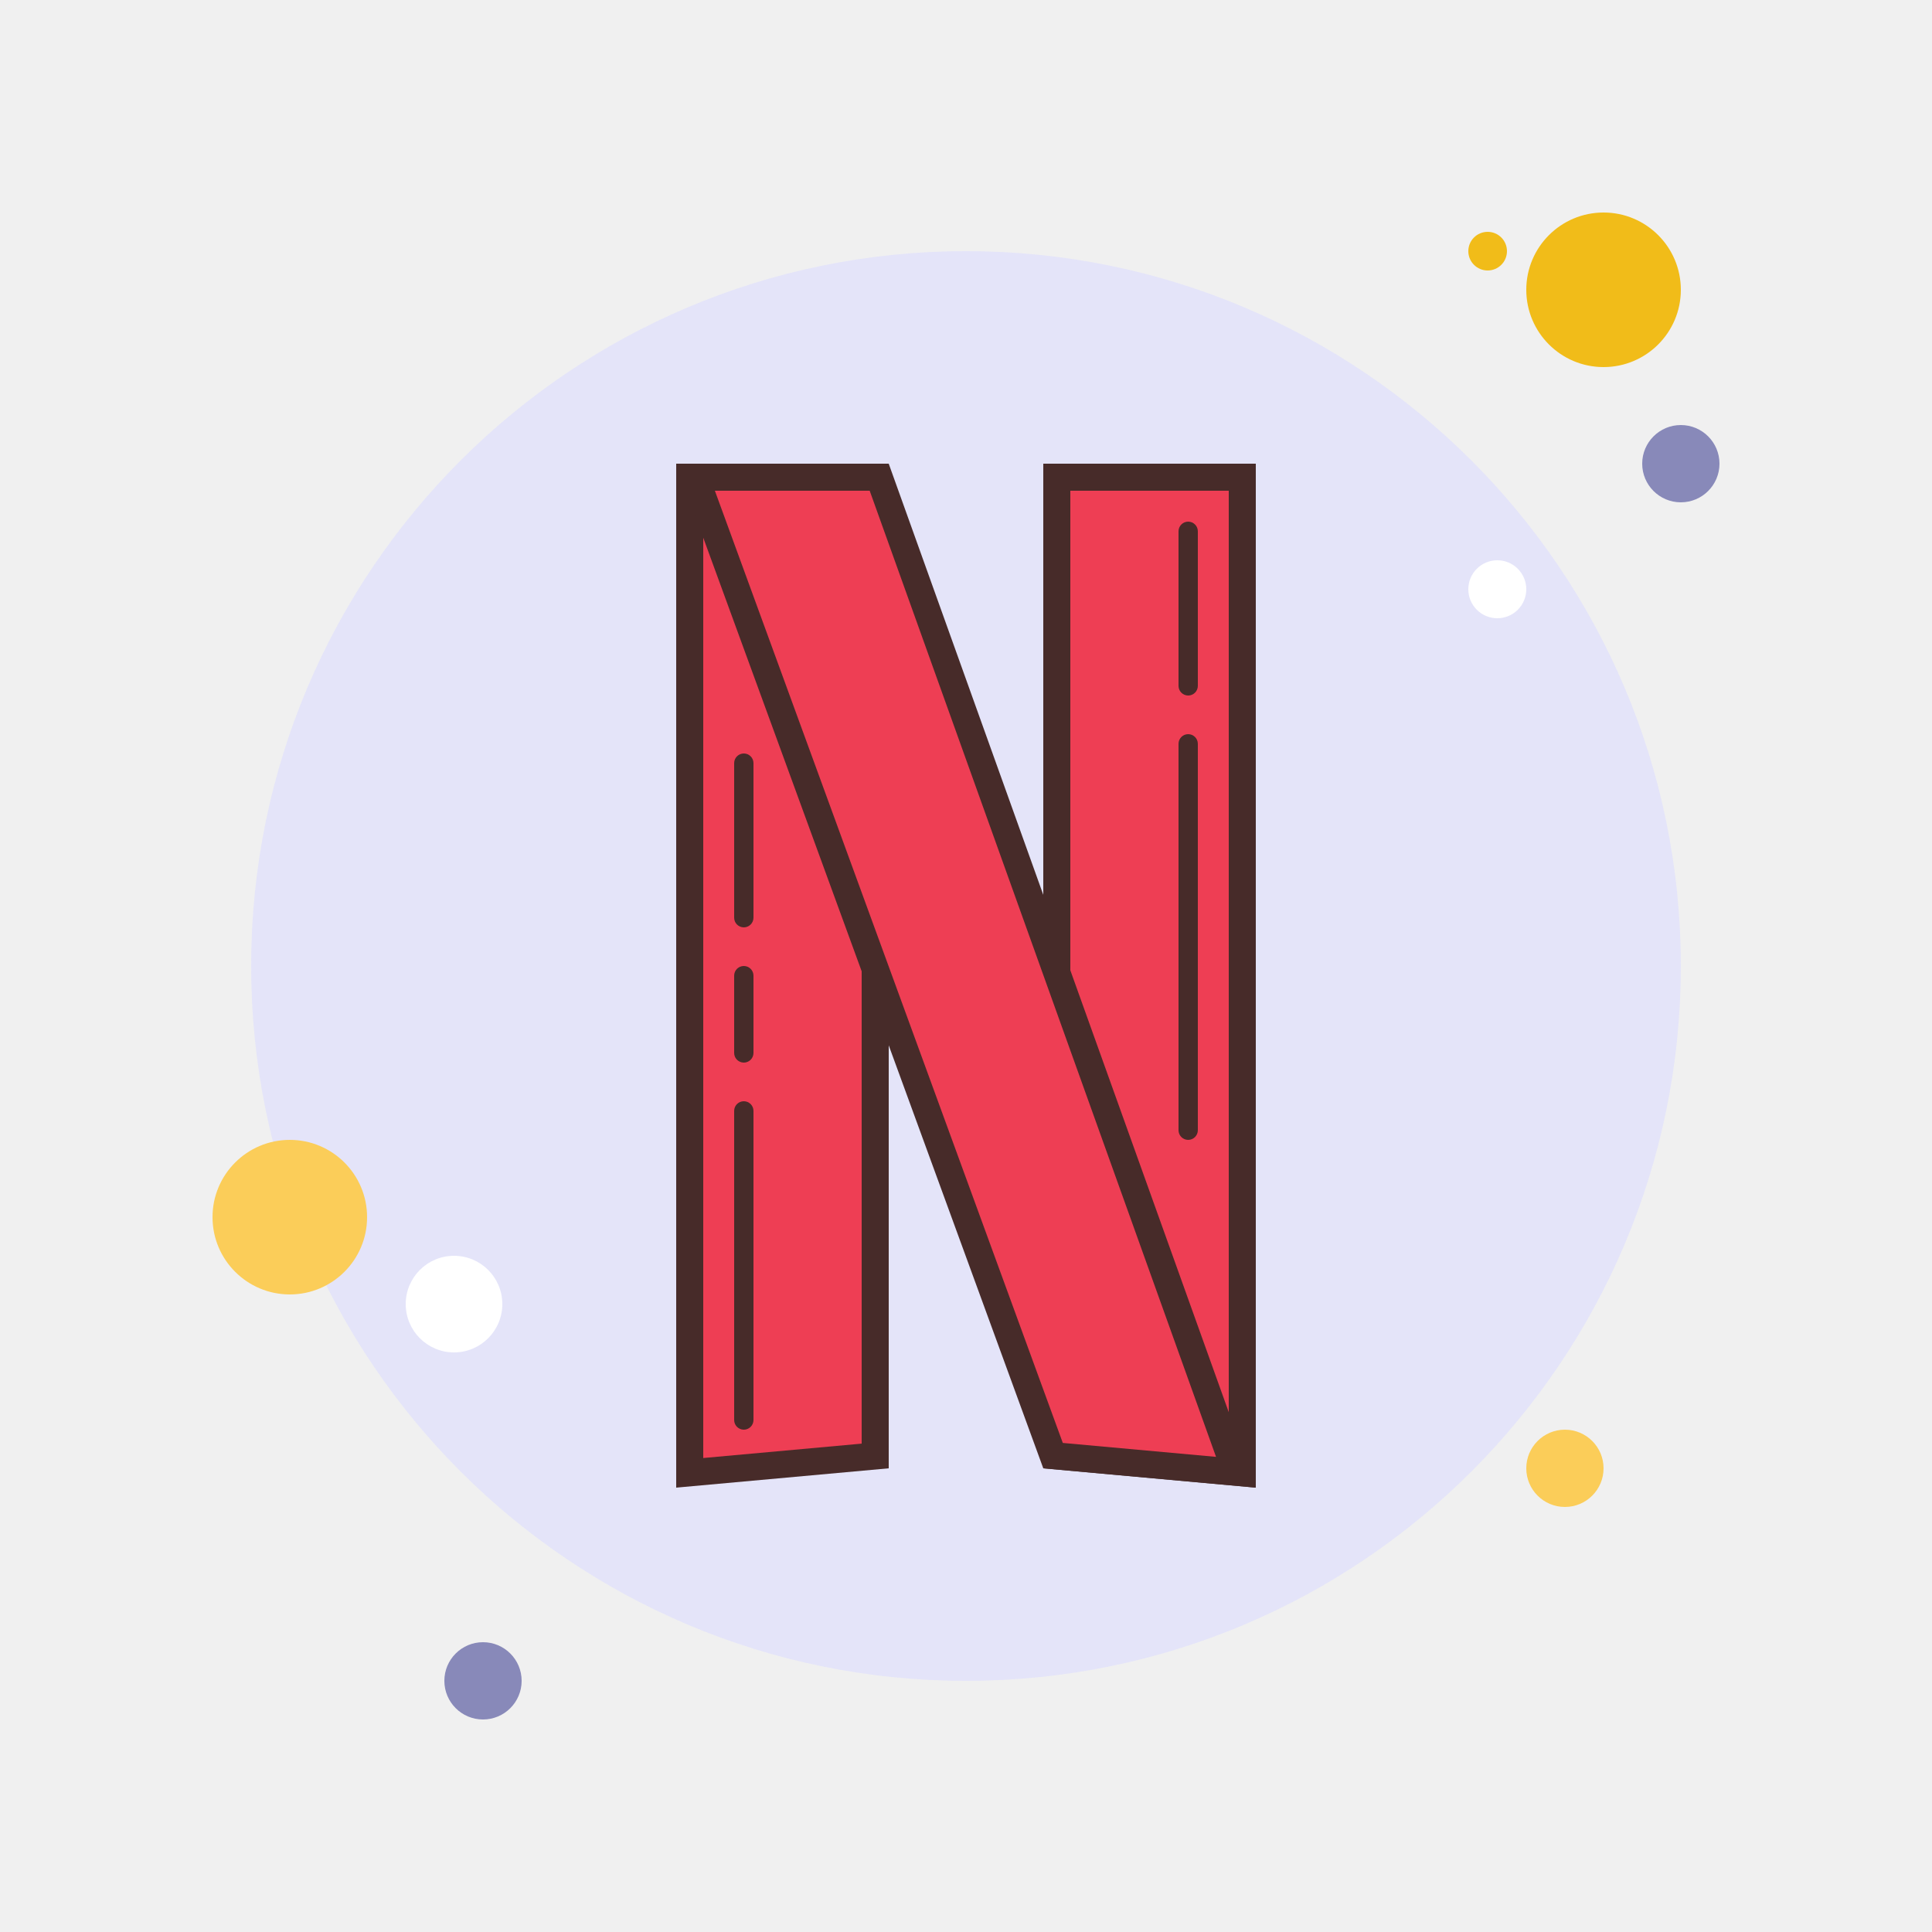
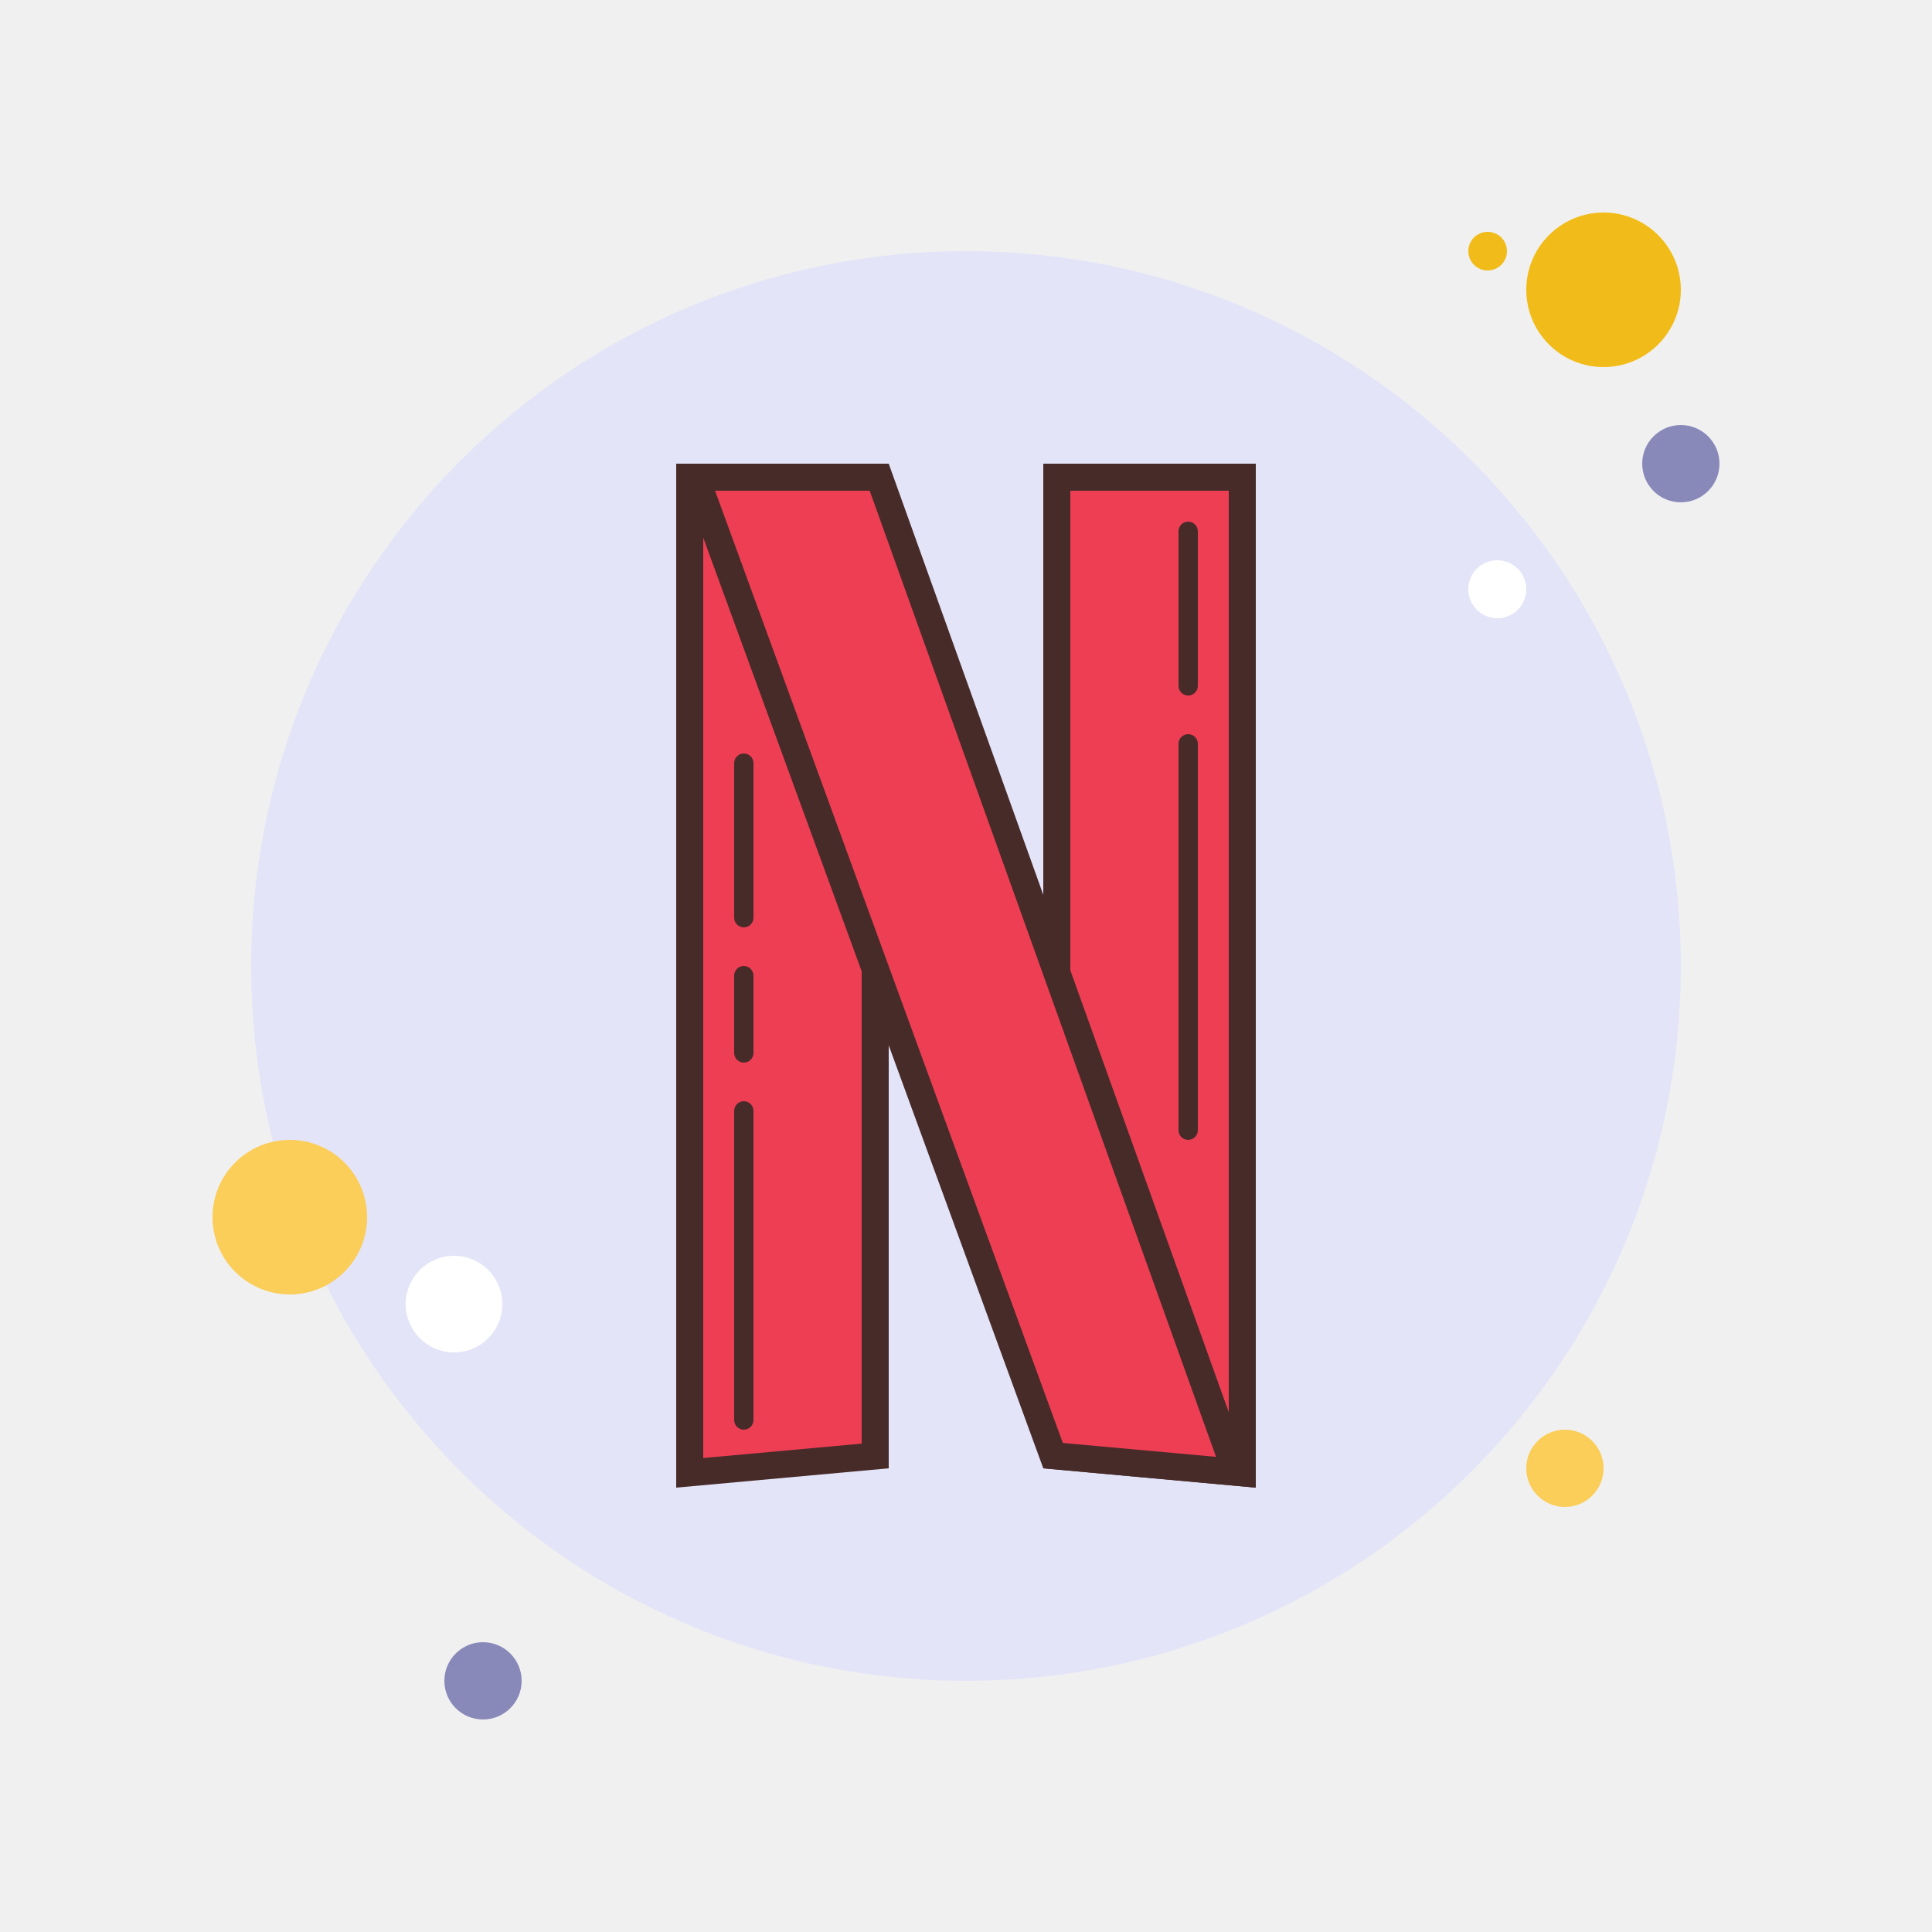
<svg xmlns="http://www.w3.org/2000/svg" width="50" height="50" viewBox="0 0 100 100">
  <circle cx="77" cy="13" r="1" fill="#f1bc19" />
  <circle cx="50" cy="50" r="37" fill="#e4e4f9" />
  <circle cx="83" cy="15" r="4" fill="#f1bc19" />
  <circle cx="87" cy="24" r="2" fill="#8889b9" />
-   <circle cx="81" cy="76" r="2" fill="#fbcd59" />
-   <circle cx="15" cy="63" r="4" fill="#fbcd59" />
+   <g fill="#fbcd59">
+     <circle cx="81" cy="76" r="2" />
+     <circle cx="15" cy="63" r="4" />
+   </g>
  <circle cx="25" cy="87" r="2" fill="#8889b9" />
-   <circle cx="23.5" cy="67.5" r="2.5" fill="#fff" />
-   <circle cx="77.5" cy="30.5" r="1.5" fill="#fff" />
-   <g>
-     <polygon fill="#ee3e54" points="35.7 24.7 45.3 24.7 45.3 75.361 35.7 76.234" />
-     <path fill="#472b29" d="M44.6,25.4v49.322l-8.2,0.745V25.4H44.6 M46,24H35v53l11-1V24L46,24z" />
-     <polygon fill="#ee3e54" points="54.7 75.361 54.7 24.7 64.3 24.7 64.3 76.234" />
-     <path fill="#472b29" d="M63.6,25.4v50.067l-8.2-0.745V25.4H63.6 M65,24H54v52l11,1V24L65,24z" />
-     <polygon fill="#ee3e54" points="54.505 75.343 36.001 24.7 45.507 24.7 63.971 76.203" />
-     <path fill="#472b29" d="M45.015,25.4l17.927,50.007l-7.931-0.721L37.002,25.4H45.015 M46,24H35l19,52l11,1L46,24L46,24z" />
-     <path fill="#472b29" d="M61.5,36c-0.276,0-0.5-0.224-0.5-0.5v-8c0-0.276,0.224-0.5,0.5-0.5s0.5,0.224,0.5,0.5v8 C62,35.776,61.776,36,61.5,36z" />
-     <path fill="#472b29" d="M38.5,48c-0.276,0-0.5-0.224-0.5-0.5v-8c0-0.276,0.224-0.5,0.5-0.5s0.5,0.224,0.5,0.5v8 C39,47.776,38.776,48,38.5,48z" />
-     <g>
-       <path fill="#472b29" d="M38.5,74c-0.276,0-0.5-0.224-0.5-0.5v-16c0-0.276,0.224-0.5,0.5-0.5s0.5,0.224,0.5,0.5v16 C39,73.776,38.776,74,38.5,74z" />
-     </g>
-     <g>
-       <path fill="#472b29" d="M38.5,55c-0.276,0-0.5-0.224-0.5-0.5v-4c0-0.276,0.224-0.5,0.5-0.5s0.5,0.224,0.5,0.5v4 C39,54.776,38.776,55,38.5,55z" />
-     </g>
-     <g>
-       <path fill="#472b29" d="M61.5,59c-0.276,0-0.5-0.224-0.5-0.5v-20c0-0.276,0.224-0.5,0.5-0.5s0.5,0.224,0.5,0.5v20 C62,58.776,61.776,59,61.5,59z" />
-     </g>
+   <g fill="#fff">
+     <circle cx="23.5" cy="67.5" r="2.5" />
+     <circle cx="77.5" cy="30.5" r="1.5" />
  </g>
+   <path fill="#ee3e54" d="M35.7 24.7h9.6v50.66l-9.6.873z" />
+   <path fill="#472b29" d="M44.6 25.4v49.322l-8.2.745V25.4h8.2M46 24H35v53l11-1V24z" />
+   <path fill="#ee3e54" d="M54.7 75.36V24.7h9.6v51.534z" />
+   <path fill="#472b29" d="M63.6 25.4v50.067l-8.2-.745V25.4h8.2M65 24H54v52l11 1V24z" />
+   <path fill="#ee3e54" d="M54.505 75.343L36 24.7h9.506L63.97 76.203z" />
+   <path d="M45.015 25.4l17.927 50.007-7.93-.72-18-49.287h8.013M46 24H35l19 52 11 1-19-53zm15.5 12a.5.5 0 0 1-.5-.5v-8a.5.5 0 1 1 1 0v8a.5.5 0 0 1-.5.5zm-23 12a.5.5 0 0 1-.5-.5v-8a.5.5 0 1 1 1 0v8a.5.5 0 0 1-.5.5zm0 26a.5.5 0 0 1-.5-.5v-16a.5.5 0 1 1 1 0v16a.5.5 0 0 1-.5.5zm0-19a.5.5 0 0 1-.5-.5v-4a.5.5 0 1 1 1 0v4a.5.5 0 0 1-.5.5zm23 4a.5.5 0 0 1-.5-.5v-20a.5.5 0 1 1 1 0v20a.5.5 0 0 1-.5.5z" fill="#472b29" />
</svg>
